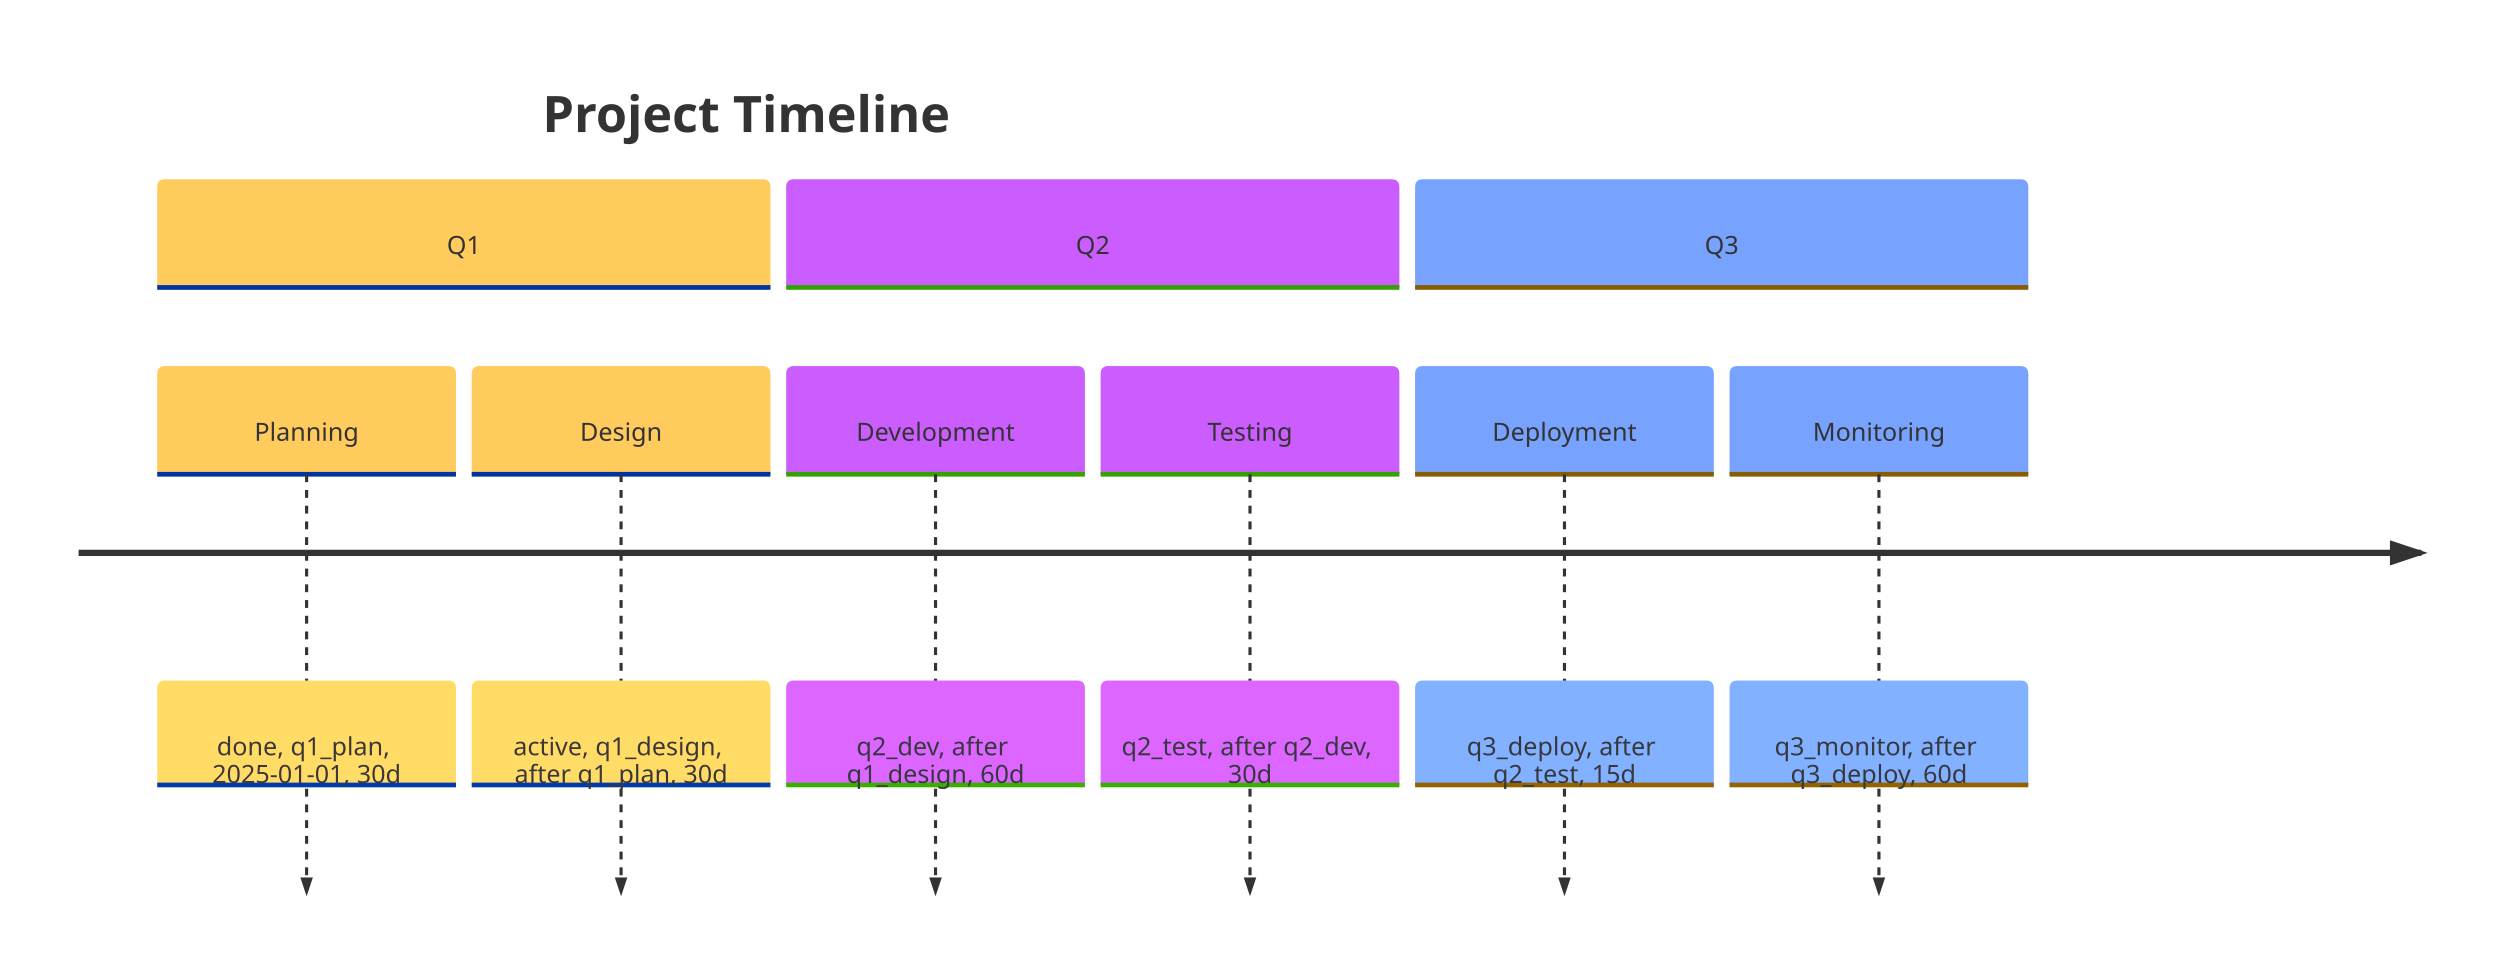
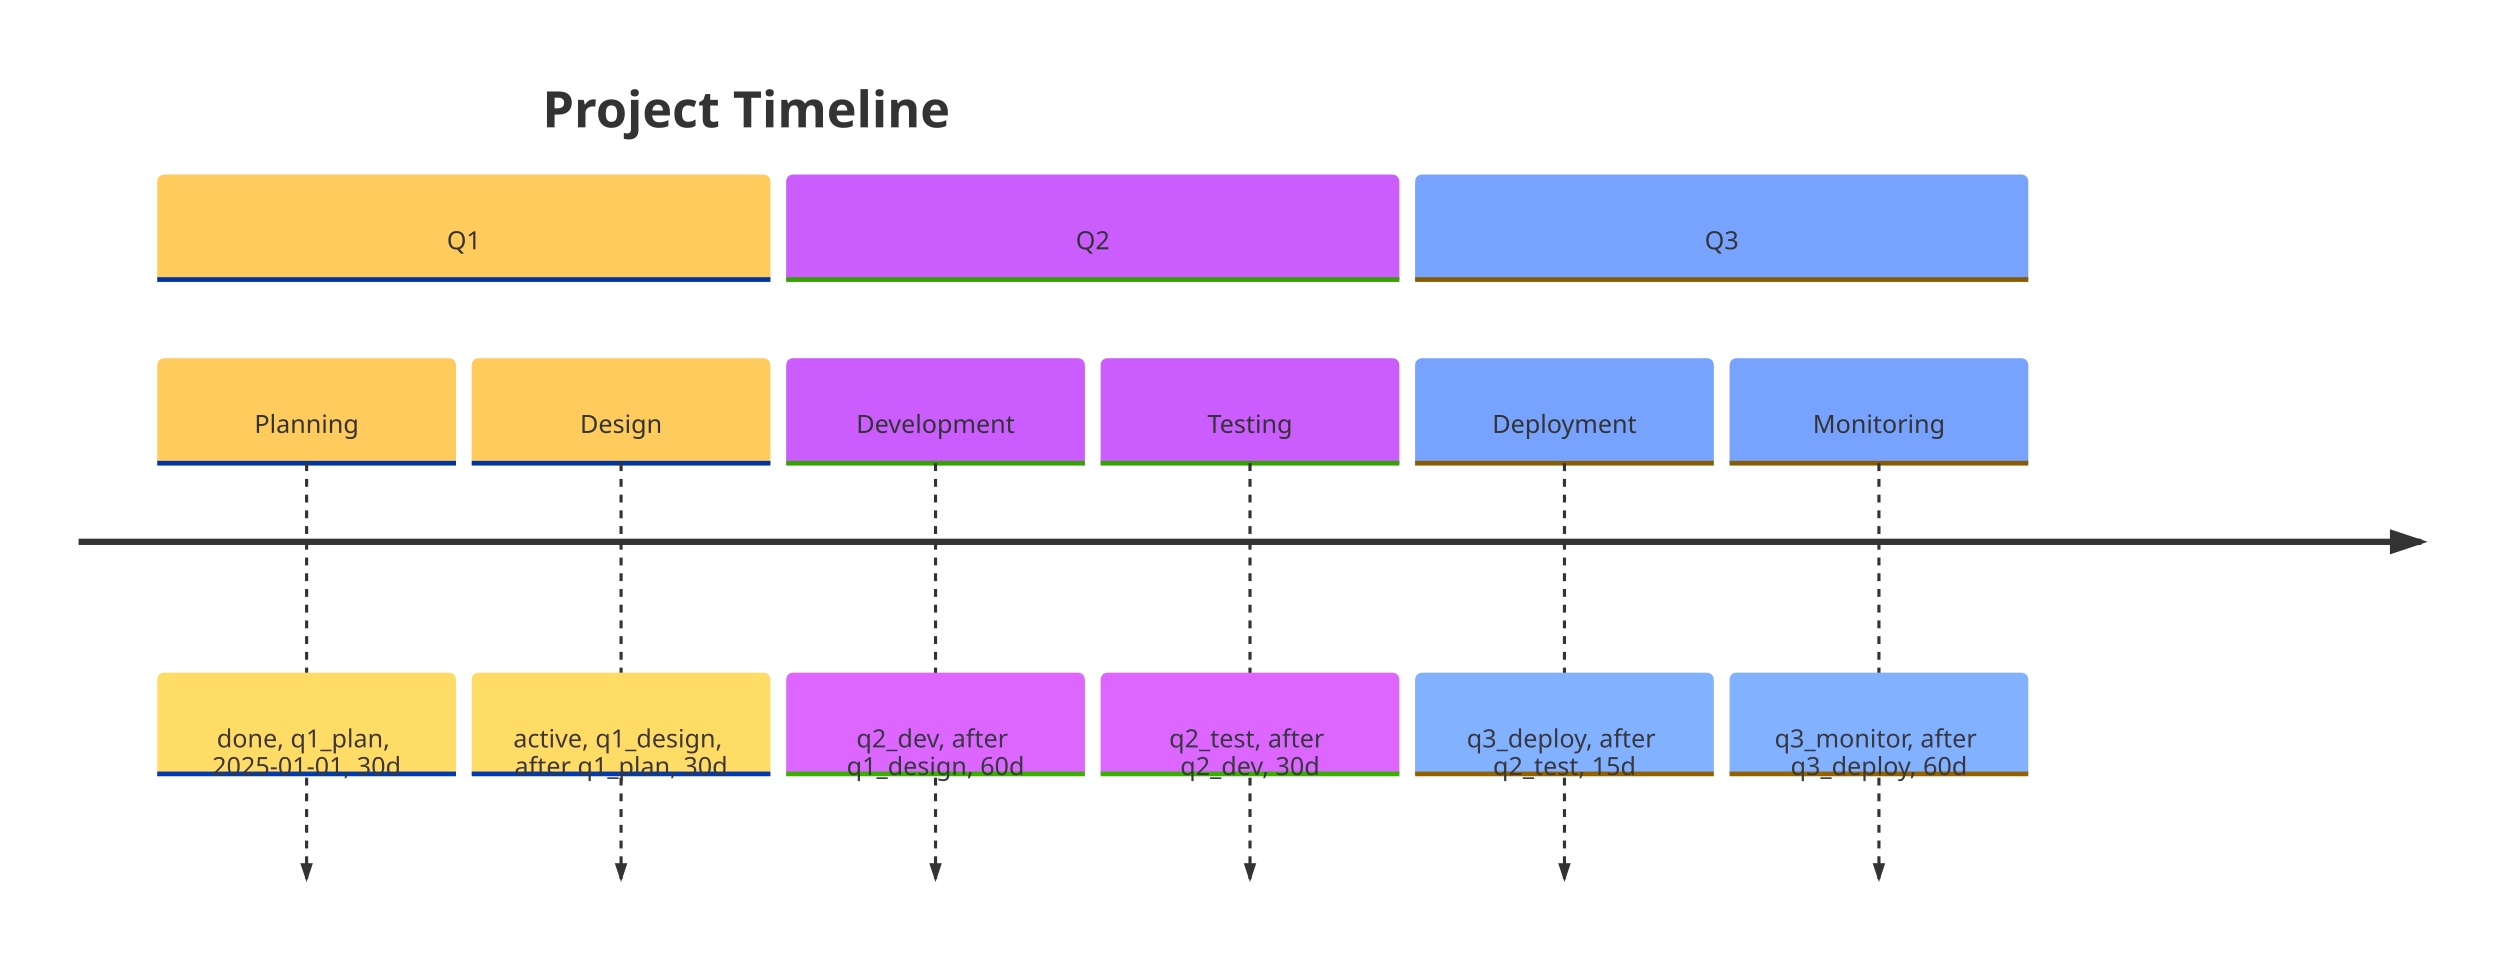
- <svg xmlns="http://www.w3.org/2000/svg" id="mef0ar6x" width="100%" style="max-width: 1590px;" viewBox="100 -64 1590 618.047" role="graphics-document document" aria-roledescription="timeline">
-   <style>#mef0ar6x{font-family:InterEmbedded;font-size:16px;fill:#333;}@keyframes edge-animation-frame{from{stroke-dashoffset:0;}}@keyframes dash{to{stroke-dashoffset:0;}}#mef0ar6x .edge-animation-slow{stroke-dasharray:9,5!important;stroke-dashoffset:900;animation:dash 50s linear infinite;stroke-linecap:round;}#mef0ar6x .edge-animation-fast{stroke-dasharray:9,5!important;stroke-dashoffset:900;animation:dash 20s linear infinite;stroke-linecap:round;}#mef0ar6x .error-icon{fill:hsl(220.588, 100%, 98.333%);}#mef0ar6x .error-text{fill:rgb(8.5, 5.75, 0);stroke:rgb(8.5, 5.75, 0);}#mef0ar6x .edge-thickness-normal{stroke-width:1px;}#mef0ar6x .edge-thickness-thick{stroke-width:3.5px;}#mef0ar6x .edge-pattern-solid{stroke-dasharray:0;}#mef0ar6x .edge-thickness-invisible{stroke-width:0;fill:none;}#mef0ar6x .edge-pattern-dashed{stroke-dasharray:3;}#mef0ar6x .edge-pattern-dotted{stroke-dasharray:2;}#mef0ar6x .marker{fill:#0b0b0b;stroke:#0b0b0b;}#mef0ar6x .marker.cross{stroke:#0b0b0b;}#mef0ar6x svg{font-family:InterEmbedded;font-size:16px;}#mef0ar6x p{margin:0;}#mef0ar6x .edge{stroke-width:3;}#mef0ar6x .section--1 rect,#mef0ar6x .section--1 path,#mef0ar6x .section--1 circle,#mef0ar6x .section--1 path{fill:hsl(40.588, 100%, 68.333%);}#mef0ar6x .section--1 text{fill:#333;}#mef0ar6x .node-icon--1{font-size:40px;color:#333;}#mef0ar6x .section-edge--1{stroke:hsl(40.588, 100%, 68.333%);}#mef0ar6x .edge-depth--1{stroke-width:17;}#mef0ar6x .section--1 line{stroke:rgb(0, 52.25, 161.5);stroke-width:3;}#mef0ar6x .lineWrapper line{stroke:#333;}#mef0ar6x .disabled,#mef0ar6x .disabled circle,#mef0ar6x .disabled text{fill:lightgray;}#mef0ar6x .disabled text{fill:#efefef;}#mef0ar6x .section-0 rect,#mef0ar6x .section-0 path,#mef0ar6x .section-0 circle,#mef0ar6x .section-0 path{fill:hsl(-79.412, 100%, 68.333%);}#mef0ar6x .section-0 text{fill:#333;}#mef0ar6x .node-icon-0{font-size:40px;color:#333;}#mef0ar6x .section-edge-0{stroke:hsl(-79.412, 100%, 68.333%);}#mef0ar6x .edge-depth-0{stroke-width:14;}#mef0ar6x .section-0 line{stroke:rgb(52.25, 161.5, 0);stroke-width:3;}#mef0ar6x .lineWrapper line{stroke:#333;}#mef0ar6x .disabled,#mef0ar6x .disabled circle,#mef0ar6x .disabled text{fill:lightgray;}#mef0ar6x .disabled text{fill:#efefef;}#mef0ar6x .section-1 rect,#mef0ar6x .section-1 path,#mef0ar6x .section-1 circle,#mef0ar6x .section-1 path{fill:hsl(220.588, 100%, 73.333%);}#mef0ar6x .section-1 text{fill:#333;}#mef0ar6x .node-icon-1{font-size:40px;color:#333;}#mef0ar6x .section-edge-1{stroke:hsl(220.588, 100%, 73.333%);}#mef0ar6x .edge-depth-1{stroke-width:11;}#mef0ar6x .section-1 line{stroke:rgb(136, 92, 0);stroke-width:3;}#mef0ar6x .lineWrapper line{stroke:#333;}#mef0ar6x .disabled,#mef0ar6x .disabled circle,#mef0ar6x .disabled text{fill:lightgray;}#mef0ar6x .disabled text{fill:#efefef;}#mef0ar6x .section-2 rect,#mef0ar6x .section-2 path,#mef0ar6x .section-2 circle,#mef0ar6x .section-2 path{fill:hsl(70.588, 100%, 68.333%);}#mef0ar6x .section-2 text{fill:#333;}#mef0ar6x .node-icon-2{font-size:40px;color:#333;}#mef0ar6x .section-edge-2{stroke:hsl(70.588, 100%, 68.333%);}#mef0ar6x .edge-depth-2{stroke-width:8;}#mef0ar6x .section-2 line{stroke:rgb(28.5, 0, 161.5);stroke-width:3;}#mef0ar6x .lineWrapper line{stroke:#333;}#mef0ar6x .disabled,#mef0ar6x .disabled circle,#mef0ar6x .disabled text{fill:lightgray;}#mef0ar6x .disabled text{fill:#efefef;}#mef0ar6x .section-3 rect,#mef0ar6x .section-3 path,#mef0ar6x .section-3 circle,#mef0ar6x .section-3 path{fill:hsl(100.588, 100%, 68.333%);}#mef0ar6x .section-3 text{fill:#333;}#mef0ar6x .node-icon-3{font-size:40px;color:#333;}#mef0ar6x .section-edge-3{stroke:hsl(100.588, 100%, 68.333%);}#mef0ar6x .edge-depth-3{stroke-width:5;}#mef0ar6x .section-3 line{stroke:rgb(109.25, 0, 161.5);stroke-width:3;}#mef0ar6x .lineWrapper line{stroke:#333;}#mef0ar6x .disabled,#mef0ar6x .disabled circle,#mef0ar6x .disabled text{fill:lightgray;}#mef0ar6x .disabled text{fill:#efefef;}#mef0ar6x .section-4 rect,#mef0ar6x .section-4 path,#mef0ar6x .section-4 circle,#mef0ar6x .section-4 path{fill:hsl(130.588, 100%, 68.333%);}#mef0ar6x .section-4 text{fill:#333;}#mef0ar6x .node-icon-4{font-size:40px;color:#333;}#mef0ar6x .section-edge-4{stroke:hsl(130.588, 100%, 68.333%);}#mef0ar6x .edge-depth-4{stroke-width:2;}#mef0ar6x .section-4 line{stroke:rgb(161.5, 0, 133);stroke-width:3;}#mef0ar6x .lineWrapper line{stroke:#333;}#mef0ar6x .disabled,#mef0ar6x .disabled circle,#mef0ar6x .disabled text{fill:lightgray;}#mef0ar6x .disabled text{fill:#efefef;}#mef0ar6x .section-5 rect,#mef0ar6x .section-5 path,#mef0ar6x .section-5 circle,#mef0ar6x .section-5 path{fill:hsl(160.588, 100%, 68.333%);}#mef0ar6x .section-5 text{fill:#333;}#mef0ar6x .node-icon-5{font-size:40px;color:#333;}#mef0ar6x .section-edge-5{stroke:hsl(160.588, 100%, 68.333%);}#mef0ar6x .edge-depth-5{stroke-width:-1;}#mef0ar6x .section-5 line{stroke:rgb(161.5, 0, 52.25);stroke-width:3;}#mef0ar6x .lineWrapper line{stroke:#333;}#mef0ar6x .disabled,#mef0ar6x .disabled circle,#mef0ar6x .disabled text{fill:lightgray;}#mef0ar6x .disabled text{fill:#efefef;}#mef0ar6x .section-6 rect,#mef0ar6x .section-6 path,#mef0ar6x .section-6 circle,#mef0ar6x .section-6 path{fill:hsl(190.588, 100%, 68.333%);}#mef0ar6x .section-6 text{fill:#333;}#mef0ar6x .node-icon-6{font-size:40px;color:#333;}#mef0ar6x .section-edge-6{stroke:hsl(190.588, 100%, 68.333%);}#mef0ar6x .edge-depth-6{stroke-width:-4;}#mef0ar6x .section-6 line{stroke:rgb(161.5, 28.5, 0);stroke-width:3;}#mef0ar6x .lineWrapper line{stroke:#333;}#mef0ar6x .disabled,#mef0ar6x .disabled circle,#mef0ar6x .disabled text{fill:lightgray;}#mef0ar6x .disabled text{fill:#efefef;}#mef0ar6x .section-7 rect,#mef0ar6x .section-7 path,#mef0ar6x .section-7 circle,#mef0ar6x .section-7 path{fill:hsl(250.588, 100%, 75%);}#mef0ar6x .section-7 text{fill:#333;}#mef0ar6x .node-icon-7{font-size:40px;color:#333;}#mef0ar6x .section-edge-7{stroke:hsl(250.588, 100%, 75%);}#mef0ar6x .edge-depth-7{stroke-width:-7;}#mef0ar6x .section-7 line{stroke:rgb(105, 127.5, 0);stroke-width:3;}#mef0ar6x .lineWrapper line{stroke:#333;}#mef0ar6x .disabled,#mef0ar6x .disabled circle,#mef0ar6x .disabled text{fill:lightgray;}#mef0ar6x .disabled text{fill:#efefef;}#mef0ar6x .section-8 rect,#mef0ar6x .section-8 path,#mef0ar6x .section-8 circle,#mef0ar6x .section-8 path{fill:hsl(310.588, 100%, 68.333%);}#mef0ar6x .section-8 text{fill:#333;}#mef0ar6x .node-icon-8{font-size:40px;color:#333;}#mef0ar6x .section-edge-8{stroke:hsl(310.588, 100%, 68.333%);}#mef0ar6x .edge-depth-8{stroke-width:-10;}#mef0ar6x .section-8 line{stroke:rgb(0, 161.5, 28.5);stroke-width:3;}#mef0ar6x .lineWrapper line{stroke:#333;}#mef0ar6x .disabled,#mef0ar6x .disabled circle,#mef0ar6x .disabled text{fill:lightgray;}#mef0ar6x .disabled text{fill:#efefef;}#mef0ar6x .section-9 rect,#mef0ar6x .section-9 path,#mef0ar6x .section-9 circle,#mef0ar6x .section-9 path{fill:hsl(340.588, 100%, 68.333%);}#mef0ar6x .section-9 text{fill:#333;}#mef0ar6x .node-icon-9{font-size:40px;color:#333;}#mef0ar6x .section-edge-9{stroke:hsl(340.588, 100%, 68.333%);}#mef0ar6x .edge-depth-9{stroke-width:-13;}#mef0ar6x .section-9 line{stroke:rgb(0, 161.5, 109.25);stroke-width:3;}#mef0ar6x .lineWrapper line{stroke:#333;}#mef0ar6x .disabled,#mef0ar6x .disabled circle,#mef0ar6x .disabled text{fill:lightgray;}#mef0ar6x .disabled text{fill:#efefef;}#mef0ar6x .section-10 rect,#mef0ar6x .section-10 path,#mef0ar6x .section-10 circle,#mef0ar6x .section-10 path{fill:hsl(10.588, 100%, 68.333%);}#mef0ar6x .section-10 text{fill:#333;}#mef0ar6x .node-icon-10{font-size:40px;color:#333;}#mef0ar6x .section-edge-10{stroke:hsl(10.588, 100%, 68.333%);}#mef0ar6x .edge-depth-10{stroke-width:-16;}#mef0ar6x .section-10 line{stroke:rgb(0, 133, 161.5);stroke-width:3;}#mef0ar6x .lineWrapper line{stroke:#333;}#mef0ar6x .disabled,#mef0ar6x .disabled circle,#mef0ar6x .disabled text{fill:lightgray;}#mef0ar6x .disabled text{fill:#efefef;}#mef0ar6x .section-root rect,#mef0ar6x .section-root path,#mef0ar6x .section-root circle{fill:hsl(40.588, 100%, 68.333%);}#mef0ar6x .section-root text{fill:#333;}#mef0ar6x .icon-container{height:100%;display:flex;justify-content:center;align-items:center;}#mef0ar6x .edge{fill:none;}#mef0ar6x .eventWrapper{filter:brightness(120%);}#mef0ar6x :root{--mermaid-font-family:"trebuchet ms",verdana,arial,sans-serif;}</style>
+ <svg xmlns="http://www.w3.org/2000/svg" id="msqhzyh0" width="100%" style="max-width: 1590px;" viewBox="100 -61 1590 609" role="graphics-document document" aria-roledescription="timeline">
+   <style>#msqhzyh0{font-family:sans-serif;font-size:16px;fill:#333;}@keyframes edge-animation-frame{from{stroke-dashoffset:0;}}@keyframes dash{to{stroke-dashoffset:0;}}#msqhzyh0 .edge-animation-slow{stroke-dasharray:9,5!important;stroke-dashoffset:900;animation:dash 50s linear infinite;stroke-linecap:round;}#msqhzyh0 .edge-animation-fast{stroke-dasharray:9,5!important;stroke-dashoffset:900;animation:dash 20s linear infinite;stroke-linecap:round;}#msqhzyh0 .error-icon{fill:hsl(220.588, 100%, 98.333%);}#msqhzyh0 .error-text{fill:rgb(8.5, 5.75, 0);stroke:rgb(8.5, 5.75, 0);}#msqhzyh0 .edge-thickness-normal{stroke-width:1px;}#msqhzyh0 .edge-thickness-thick{stroke-width:3.5px;}#msqhzyh0 .edge-pattern-solid{stroke-dasharray:0;}#msqhzyh0 .edge-thickness-invisible{stroke-width:0;fill:none;}#msqhzyh0 .edge-pattern-dashed{stroke-dasharray:3;}#msqhzyh0 .edge-pattern-dotted{stroke-dasharray:2;}#msqhzyh0 .marker{fill:#0b0b0b;stroke:#0b0b0b;}#msqhzyh0 .marker.cross{stroke:#0b0b0b;}#msqhzyh0 svg{font-family:sans-serif;font-size:16px;}#msqhzyh0 p{margin:0;}#msqhzyh0 .edge{stroke-width:3;}#msqhzyh0 .section--1 rect,#msqhzyh0 .section--1 path,#msqhzyh0 .section--1 circle,#msqhzyh0 .section--1 path{fill:hsl(40.588, 100%, 68.333%);}#msqhzyh0 .section--1 text{fill:#333;}#msqhzyh0 .node-icon--1{font-size:40px;color:#333;}#msqhzyh0 .section-edge--1{stroke:hsl(40.588, 100%, 68.333%);}#msqhzyh0 .edge-depth--1{stroke-width:17;}#msqhzyh0 .section--1 line{stroke:rgb(0, 52.25, 161.5);stroke-width:3;}#msqhzyh0 .lineWrapper line{stroke:#333;}#msqhzyh0 .disabled,#msqhzyh0 .disabled circle,#msqhzyh0 .disabled text{fill:lightgray;}#msqhzyh0 .disabled text{fill:#efefef;}#msqhzyh0 .section-0 rect,#msqhzyh0 .section-0 path,#msqhzyh0 .section-0 circle,#msqhzyh0 .section-0 path{fill:hsl(-79.412, 100%, 68.333%);}#msqhzyh0 .section-0 text{fill:#333;}#msqhzyh0 .node-icon-0{font-size:40px;color:#333;}#msqhzyh0 .section-edge-0{stroke:hsl(-79.412, 100%, 68.333%);}#msqhzyh0 .edge-depth-0{stroke-width:14;}#msqhzyh0 .section-0 line{stroke:rgb(52.25, 161.5, 0);stroke-width:3;}#msqhzyh0 .lineWrapper line{stroke:#333;}#msqhzyh0 .disabled,#msqhzyh0 .disabled circle,#msqhzyh0 .disabled text{fill:lightgray;}#msqhzyh0 .disabled text{fill:#efefef;}#msqhzyh0 .section-1 rect,#msqhzyh0 .section-1 path,#msqhzyh0 .section-1 circle,#msqhzyh0 .section-1 path{fill:hsl(220.588, 100%, 73.333%);}#msqhzyh0 .section-1 text{fill:#333;}#msqhzyh0 .node-icon-1{font-size:40px;color:#333;}#msqhzyh0 .section-edge-1{stroke:hsl(220.588, 100%, 73.333%);}#msqhzyh0 .edge-depth-1{stroke-width:11;}#msqhzyh0 .section-1 line{stroke:rgb(136, 92, 0);stroke-width:3;}#msqhzyh0 .lineWrapper line{stroke:#333;}#msqhzyh0 .disabled,#msqhzyh0 .disabled circle,#msqhzyh0 .disabled text{fill:lightgray;}#msqhzyh0 .disabled text{fill:#efefef;}#msqhzyh0 .section-2 rect,#msqhzyh0 .section-2 path,#msqhzyh0 .section-2 circle,#msqhzyh0 .section-2 path{fill:hsl(70.588, 100%, 68.333%);}#msqhzyh0 .section-2 text{fill:#333;}#msqhzyh0 .node-icon-2{font-size:40px;color:#333;}#msqhzyh0 .section-edge-2{stroke:hsl(70.588, 100%, 68.333%);}#msqhzyh0 .edge-depth-2{stroke-width:8;}#msqhzyh0 .section-2 line{stroke:rgb(28.5, 0, 161.5);stroke-width:3;}#msqhzyh0 .lineWrapper line{stroke:#333;}#msqhzyh0 .disabled,#msqhzyh0 .disabled circle,#msqhzyh0 .disabled text{fill:lightgray;}#msqhzyh0 .disabled text{fill:#efefef;}#msqhzyh0 .section-3 rect,#msqhzyh0 .section-3 path,#msqhzyh0 .section-3 circle,#msqhzyh0 .section-3 path{fill:hsl(100.588, 100%, 68.333%);}#msqhzyh0 .section-3 text{fill:#333;}#msqhzyh0 .node-icon-3{font-size:40px;color:#333;}#msqhzyh0 .section-edge-3{stroke:hsl(100.588, 100%, 68.333%);}#msqhzyh0 .edge-depth-3{stroke-width:5;}#msqhzyh0 .section-3 line{stroke:rgb(109.25, 0, 161.5);stroke-width:3;}#msqhzyh0 .lineWrapper line{stroke:#333;}#msqhzyh0 .disabled,#msqhzyh0 .disabled circle,#msqhzyh0 .disabled text{fill:lightgray;}#msqhzyh0 .disabled text{fill:#efefef;}#msqhzyh0 .section-4 rect,#msqhzyh0 .section-4 path,#msqhzyh0 .section-4 circle,#msqhzyh0 .section-4 path{fill:hsl(130.588, 100%, 68.333%);}#msqhzyh0 .section-4 text{fill:#333;}#msqhzyh0 .node-icon-4{font-size:40px;color:#333;}#msqhzyh0 .section-edge-4{stroke:hsl(130.588, 100%, 68.333%);}#msqhzyh0 .edge-depth-4{stroke-width:2;}#msqhzyh0 .section-4 line{stroke:rgb(161.5, 0, 133);stroke-width:3;}#msqhzyh0 .lineWrapper line{stroke:#333;}#msqhzyh0 .disabled,#msqhzyh0 .disabled circle,#msqhzyh0 .disabled text{fill:lightgray;}#msqhzyh0 .disabled text{fill:#efefef;}#msqhzyh0 .section-5 rect,#msqhzyh0 .section-5 path,#msqhzyh0 .section-5 circle,#msqhzyh0 .section-5 path{fill:hsl(160.588, 100%, 68.333%);}#msqhzyh0 .section-5 text{fill:#333;}#msqhzyh0 .node-icon-5{font-size:40px;color:#333;}#msqhzyh0 .section-edge-5{stroke:hsl(160.588, 100%, 68.333%);}#msqhzyh0 .edge-depth-5{stroke-width:-1;}#msqhzyh0 .section-5 line{stroke:rgb(161.5, 0, 52.25);stroke-width:3;}#msqhzyh0 .lineWrapper line{stroke:#333;}#msqhzyh0 .disabled,#msqhzyh0 .disabled circle,#msqhzyh0 .disabled text{fill:lightgray;}#msqhzyh0 .disabled text{fill:#efefef;}#msqhzyh0 .section-6 rect,#msqhzyh0 .section-6 path,#msqhzyh0 .section-6 circle,#msqhzyh0 .section-6 path{fill:hsl(190.588, 100%, 68.333%);}#msqhzyh0 .section-6 text{fill:#333;}#msqhzyh0 .node-icon-6{font-size:40px;color:#333;}#msqhzyh0 .section-edge-6{stroke:hsl(190.588, 100%, 68.333%);}#msqhzyh0 .edge-depth-6{stroke-width:-4;}#msqhzyh0 .section-6 line{stroke:rgb(161.5, 28.5, 0);stroke-width:3;}#msqhzyh0 .lineWrapper line{stroke:#333;}#msqhzyh0 .disabled,#msqhzyh0 .disabled circle,#msqhzyh0 .disabled text{fill:lightgray;}#msqhzyh0 .disabled text{fill:#efefef;}#msqhzyh0 .section-7 rect,#msqhzyh0 .section-7 path,#msqhzyh0 .section-7 circle,#msqhzyh0 .section-7 path{fill:hsl(250.588, 100%, 75%);}#msqhzyh0 .section-7 text{fill:#333;}#msqhzyh0 .node-icon-7{font-size:40px;color:#333;}#msqhzyh0 .section-edge-7{stroke:hsl(250.588, 100%, 75%);}#msqhzyh0 .edge-depth-7{stroke-width:-7;}#msqhzyh0 .section-7 line{stroke:rgb(105, 127.5, 0);stroke-width:3;}#msqhzyh0 .lineWrapper line{stroke:#333;}#msqhzyh0 .disabled,#msqhzyh0 .disabled circle,#msqhzyh0 .disabled text{fill:lightgray;}#msqhzyh0 .disabled text{fill:#efefef;}#msqhzyh0 .section-8 rect,#msqhzyh0 .section-8 path,#msqhzyh0 .section-8 circle,#msqhzyh0 .section-8 path{fill:hsl(310.588, 100%, 68.333%);}#msqhzyh0 .section-8 text{fill:#333;}#msqhzyh0 .node-icon-8{font-size:40px;color:#333;}#msqhzyh0 .section-edge-8{stroke:hsl(310.588, 100%, 68.333%);}#msqhzyh0 .edge-depth-8{stroke-width:-10;}#msqhzyh0 .section-8 line{stroke:rgb(0, 161.5, 28.5);stroke-width:3;}#msqhzyh0 .lineWrapper line{stroke:#333;}#msqhzyh0 .disabled,#msqhzyh0 .disabled circle,#msqhzyh0 .disabled text{fill:lightgray;}#msqhzyh0 .disabled text{fill:#efefef;}#msqhzyh0 .section-9 rect,#msqhzyh0 .section-9 path,#msqhzyh0 .section-9 circle,#msqhzyh0 .section-9 path{fill:hsl(340.588, 100%, 68.333%);}#msqhzyh0 .section-9 text{fill:#333;}#msqhzyh0 .node-icon-9{font-size:40px;color:#333;}#msqhzyh0 .section-edge-9{stroke:hsl(340.588, 100%, 68.333%);}#msqhzyh0 .edge-depth-9{stroke-width:-13;}#msqhzyh0 .section-9 line{stroke:rgb(0, 161.5, 109.25);stroke-width:3;}#msqhzyh0 .lineWrapper line{stroke:#333;}#msqhzyh0 .disabled,#msqhzyh0 .disabled circle,#msqhzyh0 .disabled text{fill:lightgray;}#msqhzyh0 .disabled text{fill:#efefef;}#msqhzyh0 .section-10 rect,#msqhzyh0 .section-10 path,#msqhzyh0 .section-10 circle,#msqhzyh0 .section-10 path{fill:hsl(10.588, 100%, 68.333%);}#msqhzyh0 .section-10 text{fill:#333;}#msqhzyh0 .node-icon-10{font-size:40px;color:#333;}#msqhzyh0 .section-edge-10{stroke:hsl(10.588, 100%, 68.333%);}#msqhzyh0 .edge-depth-10{stroke-width:-16;}#msqhzyh0 .section-10 line{stroke:rgb(0, 133, 161.5);stroke-width:3;}#msqhzyh0 .lineWrapper line{stroke:#333;}#msqhzyh0 .disabled,#msqhzyh0 .disabled circle,#msqhzyh0 .disabled text{fill:lightgray;}#msqhzyh0 .disabled text{fill:#efefef;}#msqhzyh0 .section-root rect,#msqhzyh0 .section-root path,#msqhzyh0 .section-root circle{fill:hsl(40.588, 100%, 68.333%);}#msqhzyh0 .section-root text{fill:#333;}#msqhzyh0 .icon-container{height:100%;display:flex;justify-content:center;align-items:center;}#msqhzyh0 .edge{fill:none;}#msqhzyh0 .eventWrapper{filter:brightness(120%);}#msqhzyh0 :root{--mermaid-font-family:"trebuchet ms",verdana,arial,sans-serif;}</style>
  <g />
  <g />
  <defs>
    <marker id="arrowhead" refX="5" refY="2" markerWidth="6" markerHeight="4" orient="auto">
      <path d="M 0,0 V 4 L6,2 Z" />
    </marker>
  </defs>
  <g transform="translate(200, 50)">
    <g class="timeline-node section--1">
      <g>
-         <path id="node-undefined" class="node-bkg node-undefined" d="M0 63.816 v-58.816 q0,-5 5,-5 h380 q5,0 5,5 v63.816 H0 Z" />
-         <line class="node-line--1" x1="0" y1="68.816" x2="390" y2="68.816" />
+         <path id="node-undefined" class="node-bkg node-undefined" d="M0 61.8 v-56.8 q0,-5 5,-5 h380 q5,0 5,5 v61.8 H0 Z" />
+         <line class="node-line--1" x1="0" y1="66.8" x2="390" y2="66.8" />
      </g>
      <g transform="translate(195, 10)">
        <text dy="1em" alignment-baseline="middle" dominant-baseline="middle" text-anchor="middle">
          <tspan x="0" dy="1em">Q1</tspan>
        </text>
      </g>
    </g>
  </g>
-   <g class="taskWrapper" transform="translate(200, 168.8156)">
-     <g class="timeline-node section--1">
-       <g>
-         <path id="node-undefined" class="node-bkg node-undefined" d="M0 63.816 v-58.816 q0,-5 5,-5 h180 q5,0 5,5 v63.816 H0 Z" />
-         <line class="node-line--1" x1="0" y1="68.816" x2="190" y2="68.816" />
+   <g class="taskWrapper" transform="translate(200, 166.8)">
+     <g class="timeline-node section--1">
+       <g>
+         <path id="node-undefined" class="node-bkg node-undefined" d="M0 61.8 v-56.8 q0,-5 5,-5 h180 q5,0 5,5 v61.8 H0 Z" />
+         <line class="node-line--1" x1="0" y1="66.8" x2="190" y2="66.8" />
      </g>
      <g transform="translate(95, 10)">
        <text dy="1em" alignment-baseline="middle" dominant-baseline="middle" text-anchor="middle">
          <tspan x="0" dy="1em">Planning</tspan>
        </text>
      </g>
    </g>
  </g>
  <g class="lineWrapper">
-     <line x1="295" y1="237.631" x2="295" y2="504.047" stroke-width="2" stroke="black" marker-end="url(#arrowhead)" stroke-dasharray="5,5" />
-   </g>
-   <g class="eventWrapper" transform="translate(200, 368.8156)">
-     <g class="timeline-node section--1">
-       <g>
-         <path id="node-undefined" class="node-bkg node-undefined" d="M0 61.416 v-56.416 q0,-5 5,-5 h180 q5,0 5,5 v61.416 H0 Z" />
-         <line class="node-line--1" x1="0" y1="66.416" x2="190" y2="66.416" />
+     <line x1="295" y1="233.6" x2="295" y2="498" stroke-width="2" stroke="black" marker-end="url(#arrowhead)" stroke-dasharray="5,5" />
+   </g>
+   <g class="eventWrapper" transform="translate(200, 366.8)">
+     <g class="timeline-node section--1">
+       <g>
+         <path id="node-undefined" class="node-bkg node-undefined" d="M0 59.4 v-54.4 q0,-5 5,-5 h180 q5,0 5,5 v59.4 H0 Z" />
+         <line class="node-line--1" x1="0" y1="64.4" x2="190" y2="64.4" />
      </g>
      <g transform="translate(95, 10)">
        <text dy="1em" alignment-baseline="middle" dominant-baseline="middle" text-anchor="middle">
          <tspan x="0" dy="1em">done, q1_plan,</tspan>
          <tspan x="0" dy="1.1em">2025-01-01, 30d</tspan>
        </text>
      </g>
    </g>
  </g>
-   <g class="taskWrapper" transform="translate(400, 168.8156)">
-     <g class="timeline-node section--1">
-       <g>
-         <path id="node-undefined" class="node-bkg node-undefined" d="M0 63.816 v-58.816 q0,-5 5,-5 h180 q5,0 5,5 v63.816 H0 Z" />
-         <line class="node-line--1" x1="0" y1="68.816" x2="190" y2="68.816" />
+   <g class="taskWrapper" transform="translate(400, 166.8)">
+     <g class="timeline-node section--1">
+       <g>
+         <path id="node-undefined" class="node-bkg node-undefined" d="M0 61.8 v-56.8 q0,-5 5,-5 h180 q5,0 5,5 v61.8 H0 Z" />
+         <line class="node-line--1" x1="0" y1="66.8" x2="190" y2="66.8" />
      </g>
      <g transform="translate(95, 10)">
        <text dy="1em" alignment-baseline="middle" dominant-baseline="middle" text-anchor="middle">
          <tspan x="0" dy="1em">Design</tspan>
        </text>
      </g>
    </g>
  </g>
  <g class="lineWrapper">
-     <line x1="495" y1="237.631" x2="495" y2="504.047" stroke-width="2" stroke="black" marker-end="url(#arrowhead)" stroke-dasharray="5,5" />
-   </g>
-   <g class="eventWrapper" transform="translate(400, 368.8156)">
-     <g class="timeline-node section--1">
-       <g>
-         <path id="node-undefined" class="node-bkg node-undefined" d="M0 61.416 v-56.416 q0,-5 5,-5 h180 q5,0 5,5 v61.416 H0 Z" />
-         <line class="node-line--1" x1="0" y1="66.416" x2="190" y2="66.416" />
+     <line x1="495" y1="233.6" x2="495" y2="498" stroke-width="2" stroke="black" marker-end="url(#arrowhead)" stroke-dasharray="5,5" />
+   </g>
+   <g class="eventWrapper" transform="translate(400, 366.8)">
+     <g class="timeline-node section--1">
+       <g>
+         <path id="node-undefined" class="node-bkg node-undefined" d="M0 59.4 v-54.4 q0,-5 5,-5 h180 q5,0 5,5 v59.4 H0 Z" />
+         <line class="node-line--1" x1="0" y1="64.4" x2="190" y2="64.4" />
      </g>
      <g transform="translate(95, 10)">
        <text dy="1em" alignment-baseline="middle" dominant-baseline="middle" text-anchor="middle">
          <tspan x="0" dy="1em">active, q1_design,</tspan>
          <tspan x="0" dy="1.1em">after q1_plan, 30d</tspan>
        </text>
      </g>
    </g>
  </g>
  <g transform="translate(600, 50)">
    <g class="timeline-node section-0">
      <g>
-         <path id="node-undefined" class="node-bkg node-undefined" d="M0 63.816 v-58.816 q0,-5 5,-5 h380 q5,0 5,5 v63.816 H0 Z" />
-         <line class="node-line-0" x1="0" y1="68.816" x2="390" y2="68.816" />
+         <path id="node-undefined" class="node-bkg node-undefined" d="M0 61.8 v-56.8 q0,-5 5,-5 h380 q5,0 5,5 v61.8 H0 Z" />
+         <line class="node-line-0" x1="0" y1="66.8" x2="390" y2="66.8" />
      </g>
      <g transform="translate(195, 10)">
        <text dy="1em" alignment-baseline="middle" dominant-baseline="middle" text-anchor="middle">
          <tspan x="0" dy="1em">Q2</tspan>
        </text>
      </g>
    </g>
  </g>
-   <g class="taskWrapper" transform="translate(600, 168.8156)">
-     <g class="timeline-node section-0">
-       <g>
-         <path id="node-undefined" class="node-bkg node-undefined" d="M0 63.816 v-58.816 q0,-5 5,-5 h180 q5,0 5,5 v63.816 H0 Z" />
-         <line class="node-line-0" x1="0" y1="68.816" x2="190" y2="68.816" />
+   <g class="taskWrapper" transform="translate(600, 166.8)">
+     <g class="timeline-node section-0">
+       <g>
+         <path id="node-undefined" class="node-bkg node-undefined" d="M0 61.8 v-56.8 q0,-5 5,-5 h180 q5,0 5,5 v61.8 H0 Z" />
+         <line class="node-line-0" x1="0" y1="66.8" x2="190" y2="66.8" />
      </g>
      <g transform="translate(95, 10)">
        <text dy="1em" alignment-baseline="middle" dominant-baseline="middle" text-anchor="middle">
          <tspan x="0" dy="1em">Development</tspan>
        </text>
      </g>
    </g>
  </g>
  <g class="lineWrapper">
-     <line x1="695" y1="237.631" x2="695" y2="504.047" stroke-width="2" stroke="black" marker-end="url(#arrowhead)" stroke-dasharray="5,5" />
-   </g>
-   <g class="eventWrapper" transform="translate(600, 368.8156)">
-     <g class="timeline-node section-0">
-       <g>
-         <path id="node-undefined" class="node-bkg node-undefined" d="M0 61.416 v-56.416 q0,-5 5,-5 h180 q5,0 5,5 v61.416 H0 Z" />
-         <line class="node-line-0" x1="0" y1="66.416" x2="190" y2="66.416" />
+     <line x1="695" y1="233.6" x2="695" y2="498" stroke-width="2" stroke="black" marker-end="url(#arrowhead)" stroke-dasharray="5,5" />
+   </g>
+   <g class="eventWrapper" transform="translate(600, 366.8)">
+     <g class="timeline-node section-0">
+       <g>
+         <path id="node-undefined" class="node-bkg node-undefined" d="M0 59.4 v-54.4 q0,-5 5,-5 h180 q5,0 5,5 v59.4 H0 Z" />
+         <line class="node-line-0" x1="0" y1="64.4" x2="190" y2="64.4" />
      </g>
      <g transform="translate(95, 10)">
        <text dy="1em" alignment-baseline="middle" dominant-baseline="middle" text-anchor="middle">
          <tspan x="0" dy="1em">q2_dev, after</tspan>
          <tspan x="0" dy="1.1em">q1_design, 60d</tspan>
        </text>
      </g>
    </g>
  </g>
-   <g class="taskWrapper" transform="translate(800, 168.8156)">
-     <g class="timeline-node section-0">
-       <g>
-         <path id="node-undefined" class="node-bkg node-undefined" d="M0 63.816 v-58.816 q0,-5 5,-5 h180 q5,0 5,5 v63.816 H0 Z" />
-         <line class="node-line-0" x1="0" y1="68.816" x2="190" y2="68.816" />
+   <g class="taskWrapper" transform="translate(800, 166.8)">
+     <g class="timeline-node section-0">
+       <g>
+         <path id="node-undefined" class="node-bkg node-undefined" d="M0 61.8 v-56.8 q0,-5 5,-5 h180 q5,0 5,5 v61.8 H0 Z" />
+         <line class="node-line-0" x1="0" y1="66.8" x2="190" y2="66.8" />
      </g>
      <g transform="translate(95, 10)">
        <text dy="1em" alignment-baseline="middle" dominant-baseline="middle" text-anchor="middle">
          <tspan x="0" dy="1em">Testing</tspan>
        </text>
      </g>
    </g>
  </g>
  <g class="lineWrapper">
-     <line x1="895" y1="237.631" x2="895" y2="504.047" stroke-width="2" stroke="black" marker-end="url(#arrowhead)" stroke-dasharray="5,5" />
-   </g>
-   <g class="eventWrapper" transform="translate(800, 368.8156)">
-     <g class="timeline-node section-0">
-       <g>
-         <path id="node-undefined" class="node-bkg node-undefined" d="M0 61.416 v-56.416 q0,-5 5,-5 h180 q5,0 5,5 v61.416 H0 Z" />
-         <line class="node-line-0" x1="0" y1="66.416" x2="190" y2="66.416" />
-       </g>
-       <g transform="translate(95, 10)">
-         <text dy="1em" alignment-baseline="middle" dominant-baseline="middle" text-anchor="middle">
-           <tspan x="0" dy="1em">q2_test, after q2_dev,</tspan>
-           <tspan x="0" dy="1.1em">30d</tspan>
+     <line x1="895" y1="233.6" x2="895" y2="498" stroke-width="2" stroke="black" marker-end="url(#arrowhead)" stroke-dasharray="5,5" />
+   </g>
+   <g class="eventWrapper" transform="translate(800, 366.8)">
+     <g class="timeline-node section-0">
+       <g>
+         <path id="node-undefined" class="node-bkg node-undefined" d="M0 59.4 v-54.4 q0,-5 5,-5 h180 q5,0 5,5 v59.4 H0 Z" />
+         <line class="node-line-0" x1="0" y1="64.4" x2="190" y2="64.4" />
+       </g>
+       <g transform="translate(95, 10)">
+         <text dy="1em" alignment-baseline="middle" dominant-baseline="middle" text-anchor="middle">
+           <tspan x="0" dy="1em">q2_test, after</tspan>
+           <tspan x="0" dy="1.1em">q2_dev, 30d</tspan>
        </text>
      </g>
    </g>
  </g>
  <g transform="translate(1000, 50)">
    <g class="timeline-node section-1">
      <g>
-         <path id="node-undefined" class="node-bkg node-undefined" d="M0 63.816 v-58.816 q0,-5 5,-5 h380 q5,0 5,5 v63.816 H0 Z" />
-         <line class="node-line-1" x1="0" y1="68.816" x2="390" y2="68.816" />
+         <path id="node-undefined" class="node-bkg node-undefined" d="M0 61.8 v-56.8 q0,-5 5,-5 h380 q5,0 5,5 v61.8 H0 Z" />
+         <line class="node-line-1" x1="0" y1="66.8" x2="390" y2="66.8" />
      </g>
      <g transform="translate(195, 10)">
        <text dy="1em" alignment-baseline="middle" dominant-baseline="middle" text-anchor="middle">
          <tspan x="0" dy="1em">Q3</tspan>
        </text>
      </g>
    </g>
  </g>
-   <g class="taskWrapper" transform="translate(1000, 168.8156)">
-     <g class="timeline-node section-1">
-       <g>
-         <path id="node-undefined" class="node-bkg node-undefined" d="M0 63.816 v-58.816 q0,-5 5,-5 h180 q5,0 5,5 v63.816 H0 Z" />
-         <line class="node-line-1" x1="0" y1="68.816" x2="190" y2="68.816" />
+   <g class="taskWrapper" transform="translate(1000, 166.8)">
+     <g class="timeline-node section-1">
+       <g>
+         <path id="node-undefined" class="node-bkg node-undefined" d="M0 61.8 v-56.8 q0,-5 5,-5 h180 q5,0 5,5 v61.8 H0 Z" />
+         <line class="node-line-1" x1="0" y1="66.8" x2="190" y2="66.8" />
      </g>
      <g transform="translate(95, 10)">
        <text dy="1em" alignment-baseline="middle" dominant-baseline="middle" text-anchor="middle">
          <tspan x="0" dy="1em">Deployment</tspan>
        </text>
      </g>
    </g>
  </g>
  <g class="lineWrapper">
-     <line x1="1095" y1="237.631" x2="1095" y2="504.047" stroke-width="2" stroke="black" marker-end="url(#arrowhead)" stroke-dasharray="5,5" />
-   </g>
-   <g class="eventWrapper" transform="translate(1000, 368.8156)">
-     <g class="timeline-node section-1">
-       <g>
-         <path id="node-undefined" class="node-bkg node-undefined" d="M0 61.416 v-56.416 q0,-5 5,-5 h180 q5,0 5,5 v61.416 H0 Z" />
-         <line class="node-line-1" x1="0" y1="66.416" x2="190" y2="66.416" />
+     <line x1="1095" y1="233.6" x2="1095" y2="498" stroke-width="2" stroke="black" marker-end="url(#arrowhead)" stroke-dasharray="5,5" />
+   </g>
+   <g class="eventWrapper" transform="translate(1000, 366.8)">
+     <g class="timeline-node section-1">
+       <g>
+         <path id="node-undefined" class="node-bkg node-undefined" d="M0 59.4 v-54.4 q0,-5 5,-5 h180 q5,0 5,5 v59.4 H0 Z" />
+         <line class="node-line-1" x1="0" y1="64.4" x2="190" y2="64.4" />
      </g>
      <g transform="translate(95, 10)">
        <text dy="1em" alignment-baseline="middle" dominant-baseline="middle" text-anchor="middle">
          <tspan x="0" dy="1em">q3_deploy, after</tspan>
          <tspan x="0" dy="1.1em">q2_test, 15d</tspan>
        </text>
      </g>
    </g>
  </g>
-   <g class="taskWrapper" transform="translate(1200, 168.8156)">
-     <g class="timeline-node section-1">
-       <g>
-         <path id="node-undefined" class="node-bkg node-undefined" d="M0 63.816 v-58.816 q0,-5 5,-5 h180 q5,0 5,5 v63.816 H0 Z" />
-         <line class="node-line-1" x1="0" y1="68.816" x2="190" y2="68.816" />
+   <g class="taskWrapper" transform="translate(1200, 166.8)">
+     <g class="timeline-node section-1">
+       <g>
+         <path id="node-undefined" class="node-bkg node-undefined" d="M0 61.8 v-56.8 q0,-5 5,-5 h180 q5,0 5,5 v61.8 H0 Z" />
+         <line class="node-line-1" x1="0" y1="66.8" x2="190" y2="66.8" />
      </g>
      <g transform="translate(95, 10)">
        <text dy="1em" alignment-baseline="middle" dominant-baseline="middle" text-anchor="middle">
          <tspan x="0" dy="1em">Monitoring</tspan>
        </text>
      </g>
    </g>
  </g>
  <g class="lineWrapper">
-     <line x1="1295" y1="237.631" x2="1295" y2="504.047" stroke-width="2" stroke="black" marker-end="url(#arrowhead)" stroke-dasharray="5,5" />
-   </g>
-   <g class="eventWrapper" transform="translate(1200, 368.8156)">
-     <g class="timeline-node section-1">
-       <g>
-         <path id="node-undefined" class="node-bkg node-undefined" d="M0 61.416 v-56.416 q0,-5 5,-5 h180 q5,0 5,5 v61.416 H0 Z" />
-         <line class="node-line-1" x1="0" y1="66.416" x2="190" y2="66.416" />
+     <line x1="1295" y1="233.6" x2="1295" y2="498" stroke-width="2" stroke="black" marker-end="url(#arrowhead)" stroke-dasharray="5,5" />
+   </g>
+   <g class="eventWrapper" transform="translate(1200, 366.8)">
+     <g class="timeline-node section-1">
+       <g>
+         <path id="node-undefined" class="node-bkg node-undefined" d="M0 59.4 v-54.4 q0,-5 5,-5 h180 q5,0 5,5 v59.4 H0 Z" />
+         <line class="node-line-1" x1="0" y1="64.4" x2="190" y2="64.4" />
      </g>
      <g transform="translate(95, 10)">
        <text dy="1em" alignment-baseline="middle" dominant-baseline="middle" text-anchor="middle">
          <tspan x="0" dy="1em">q3_monitor, after</tspan>
          <tspan x="0" dy="1.1em">q3_deploy, 60d</tspan>
        </text>
      </g>
    </g>
  </g>
  <text x="445" font-size="4ex" font-weight="bold" y="20">Project Timeline</text>
  <g class="lineWrapper">
-     <line x1="150" y1="287.631" x2="1640" y2="287.631" stroke-width="4" stroke="black" marker-end="url(#arrowhead)" />
+     <line x1="150" y1="283.6" x2="1640" y2="283.6" stroke-width="4" stroke="black" marker-end="url(#arrowhead)" />
  </g>
</svg>
